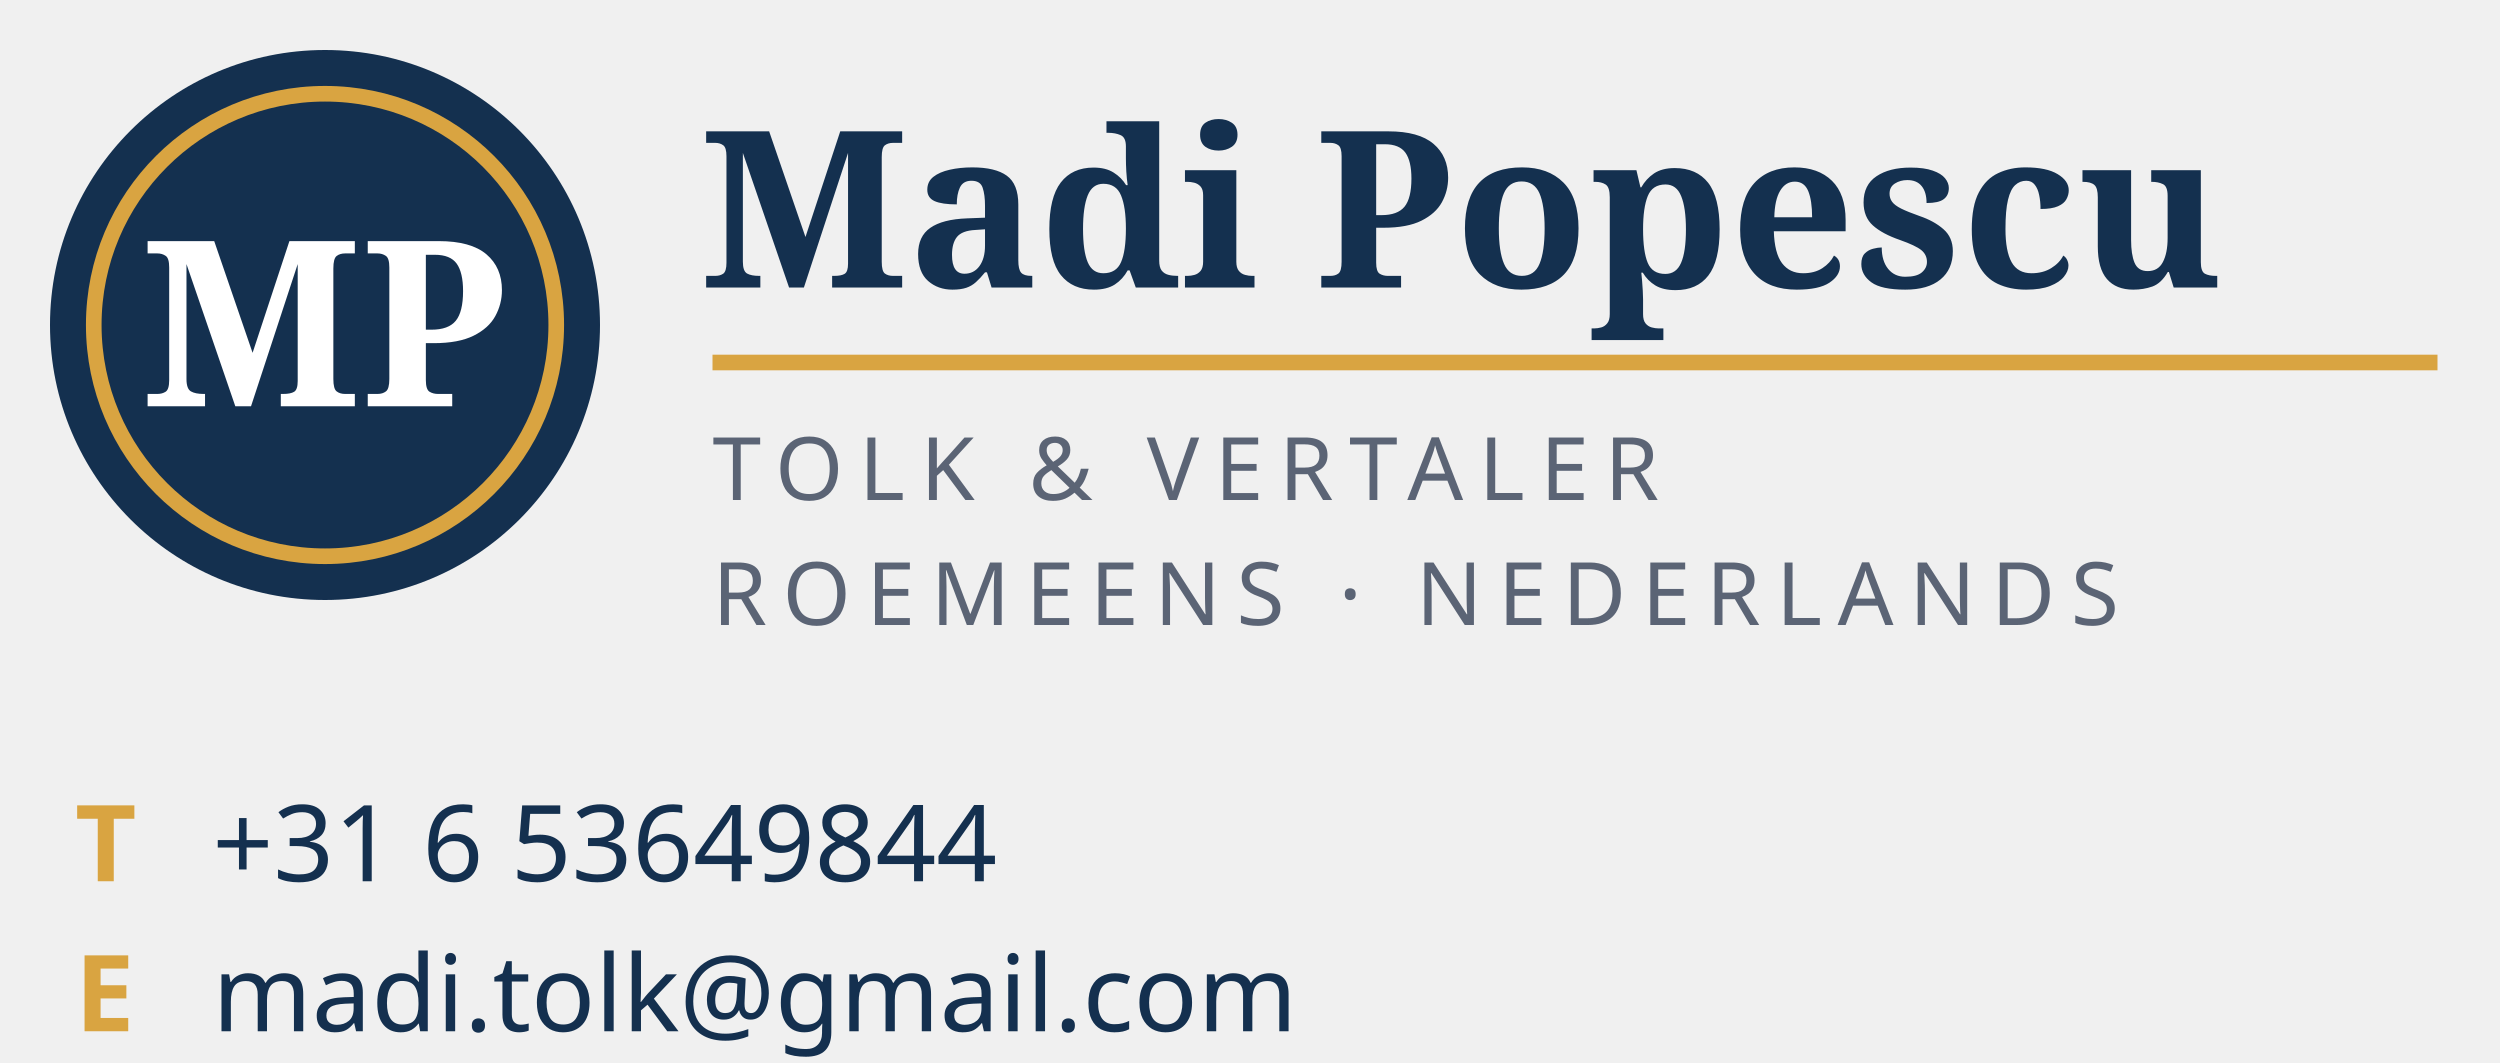
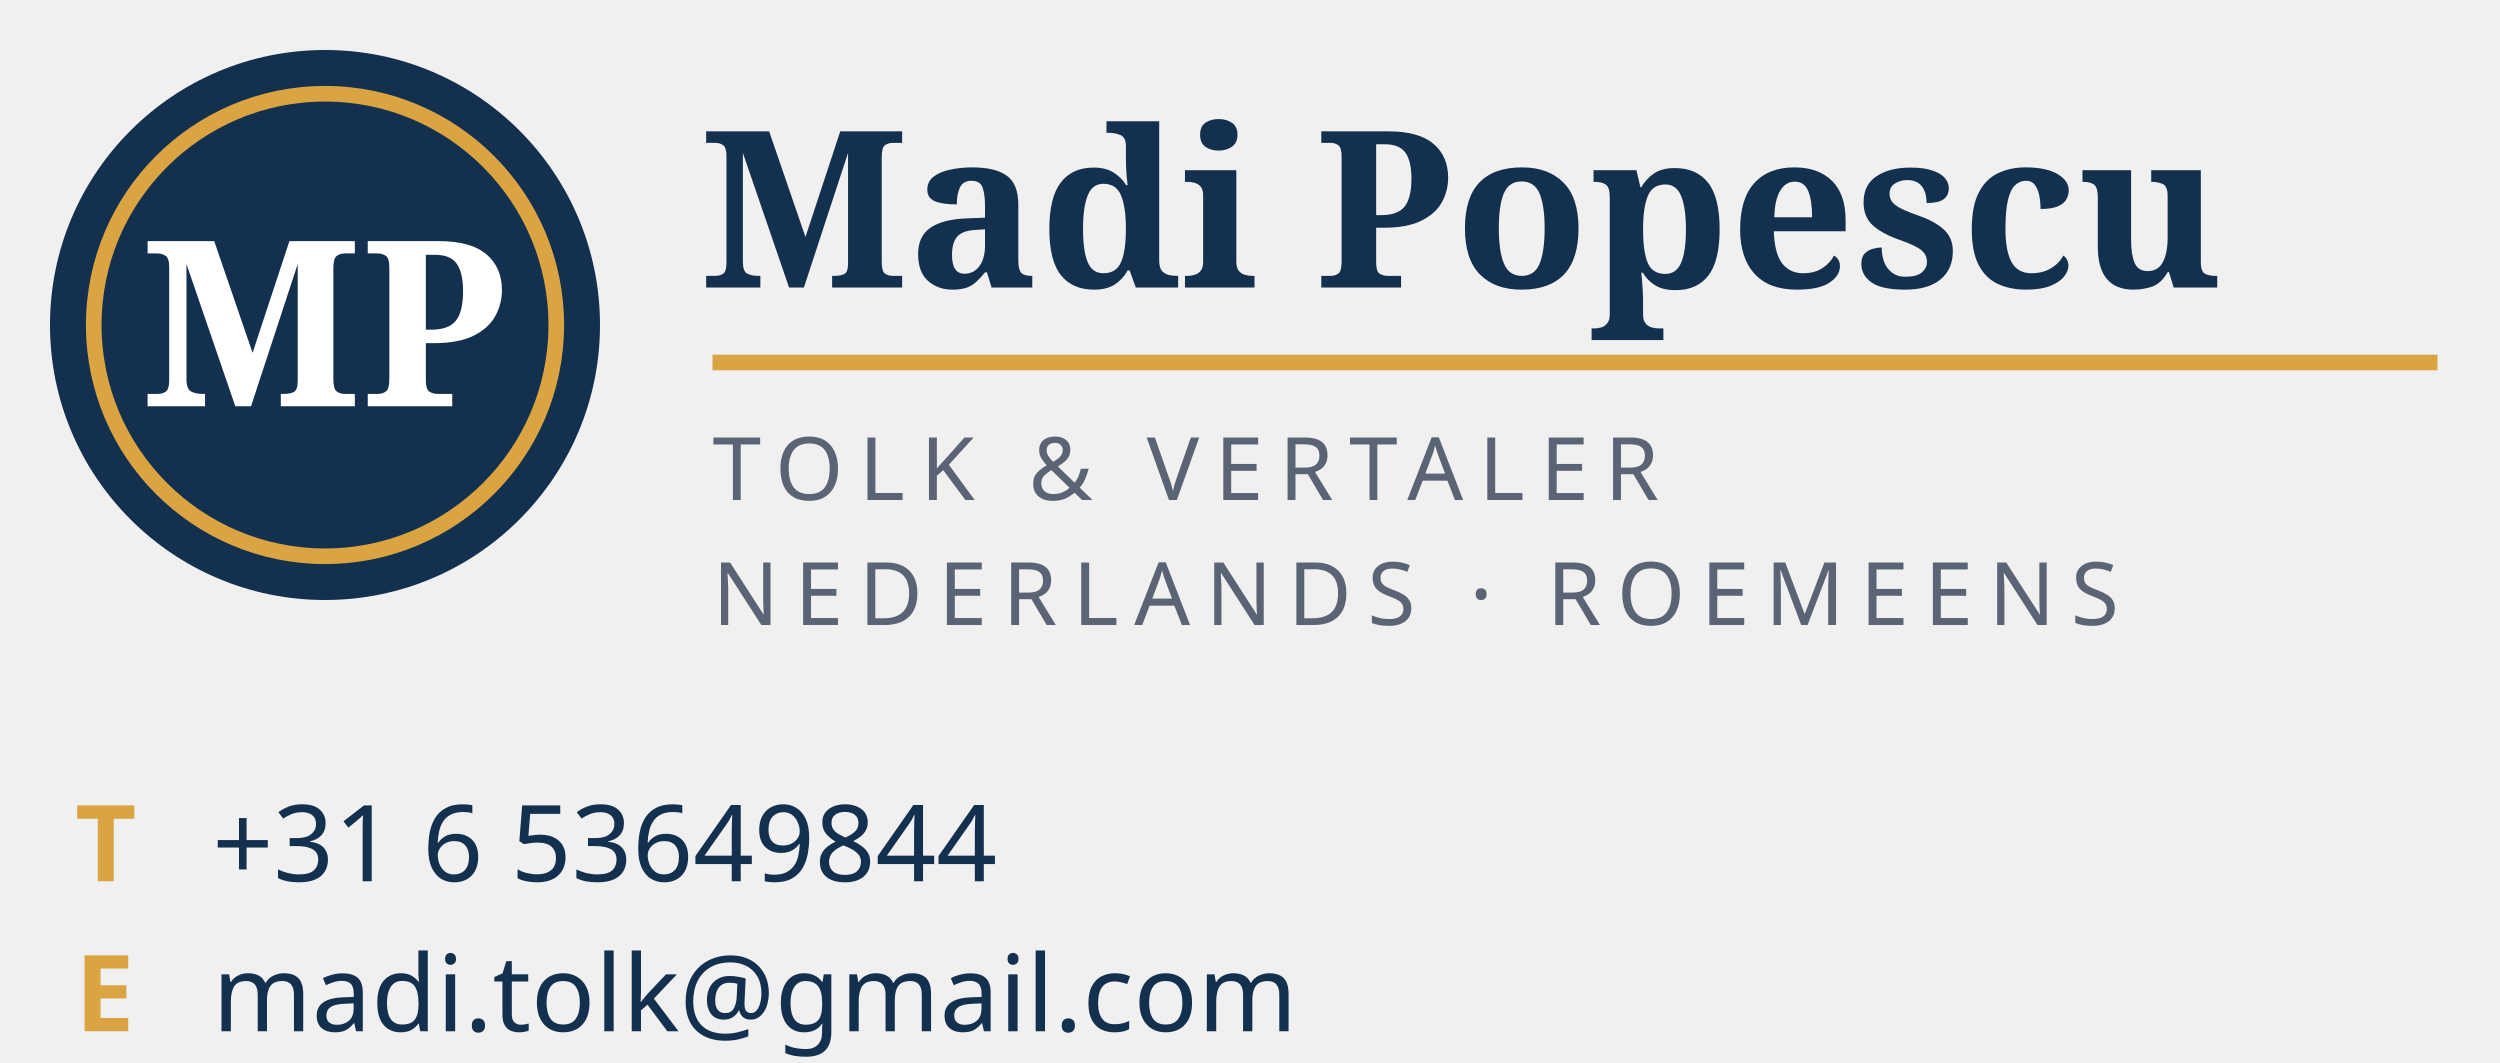
- <svg xmlns="http://www.w3.org/2000/svg" viewBox="0 0 400 170" role="img" aria-label="Madi Popescu – Roemeens–Nederlands beëdigd tolk en vertaler">
+ <svg xmlns="http://www.w3.org/2000/svg" viewBox="0 0 400 170" role="img" aria-label="Madi Popescu – Nederlands–Roemeens beëdigd tolk en vertaler">
  <circle cx="52" cy="52" r="44" fill="#14304f" />
  <circle cx="52" cy="52" r="37" fill="none" stroke="#d9a441" stroke-width="2.5" />
  <text x="52" y="65" font-family="Georgia,serif" font-size="37" font-weight="700" fill="#fff" text-anchor="middle">MP</text>
  <text x="112" y="46" font-family="Georgia,serif" font-size="35" font-weight="700" fill="#14304f">Madi Popescu</text>
  <line x1="114" y1="58" x2="390" y2="58" stroke="#d9a441" stroke-width="2.5" />
  <text x="114" y="80" font-family="system-ui,sans-serif" font-size="14" letter-spacing="2.5" fill="#5b6475">TOLK &amp; VERTALER</text>
-   <text x="114" y="100" font-family="system-ui,sans-serif" font-size="14" letter-spacing="2.5" fill="#5b6475">ROEMEENS · NEDERLANDS</text>
+   <text x="114" y="100" font-family="system-ui,sans-serif" font-size="14" letter-spacing="2.5" fill="#5b6475">NEDERLANDS · ROEMEENS</text>
  <g font-family="system-ui,sans-serif" font-size="17" fill="#14304f">
    <text x="12" y="141" font-weight="700" fill="#d9a441">T</text>
    <text x="34" y="141">+31 6 53649844</text>
    <text x="12" y="165" font-weight="700" fill="#d9a441">E</text>
    <text x="34" y="165">madi.tolk@gmail.com</text>
  </g>
</svg>
